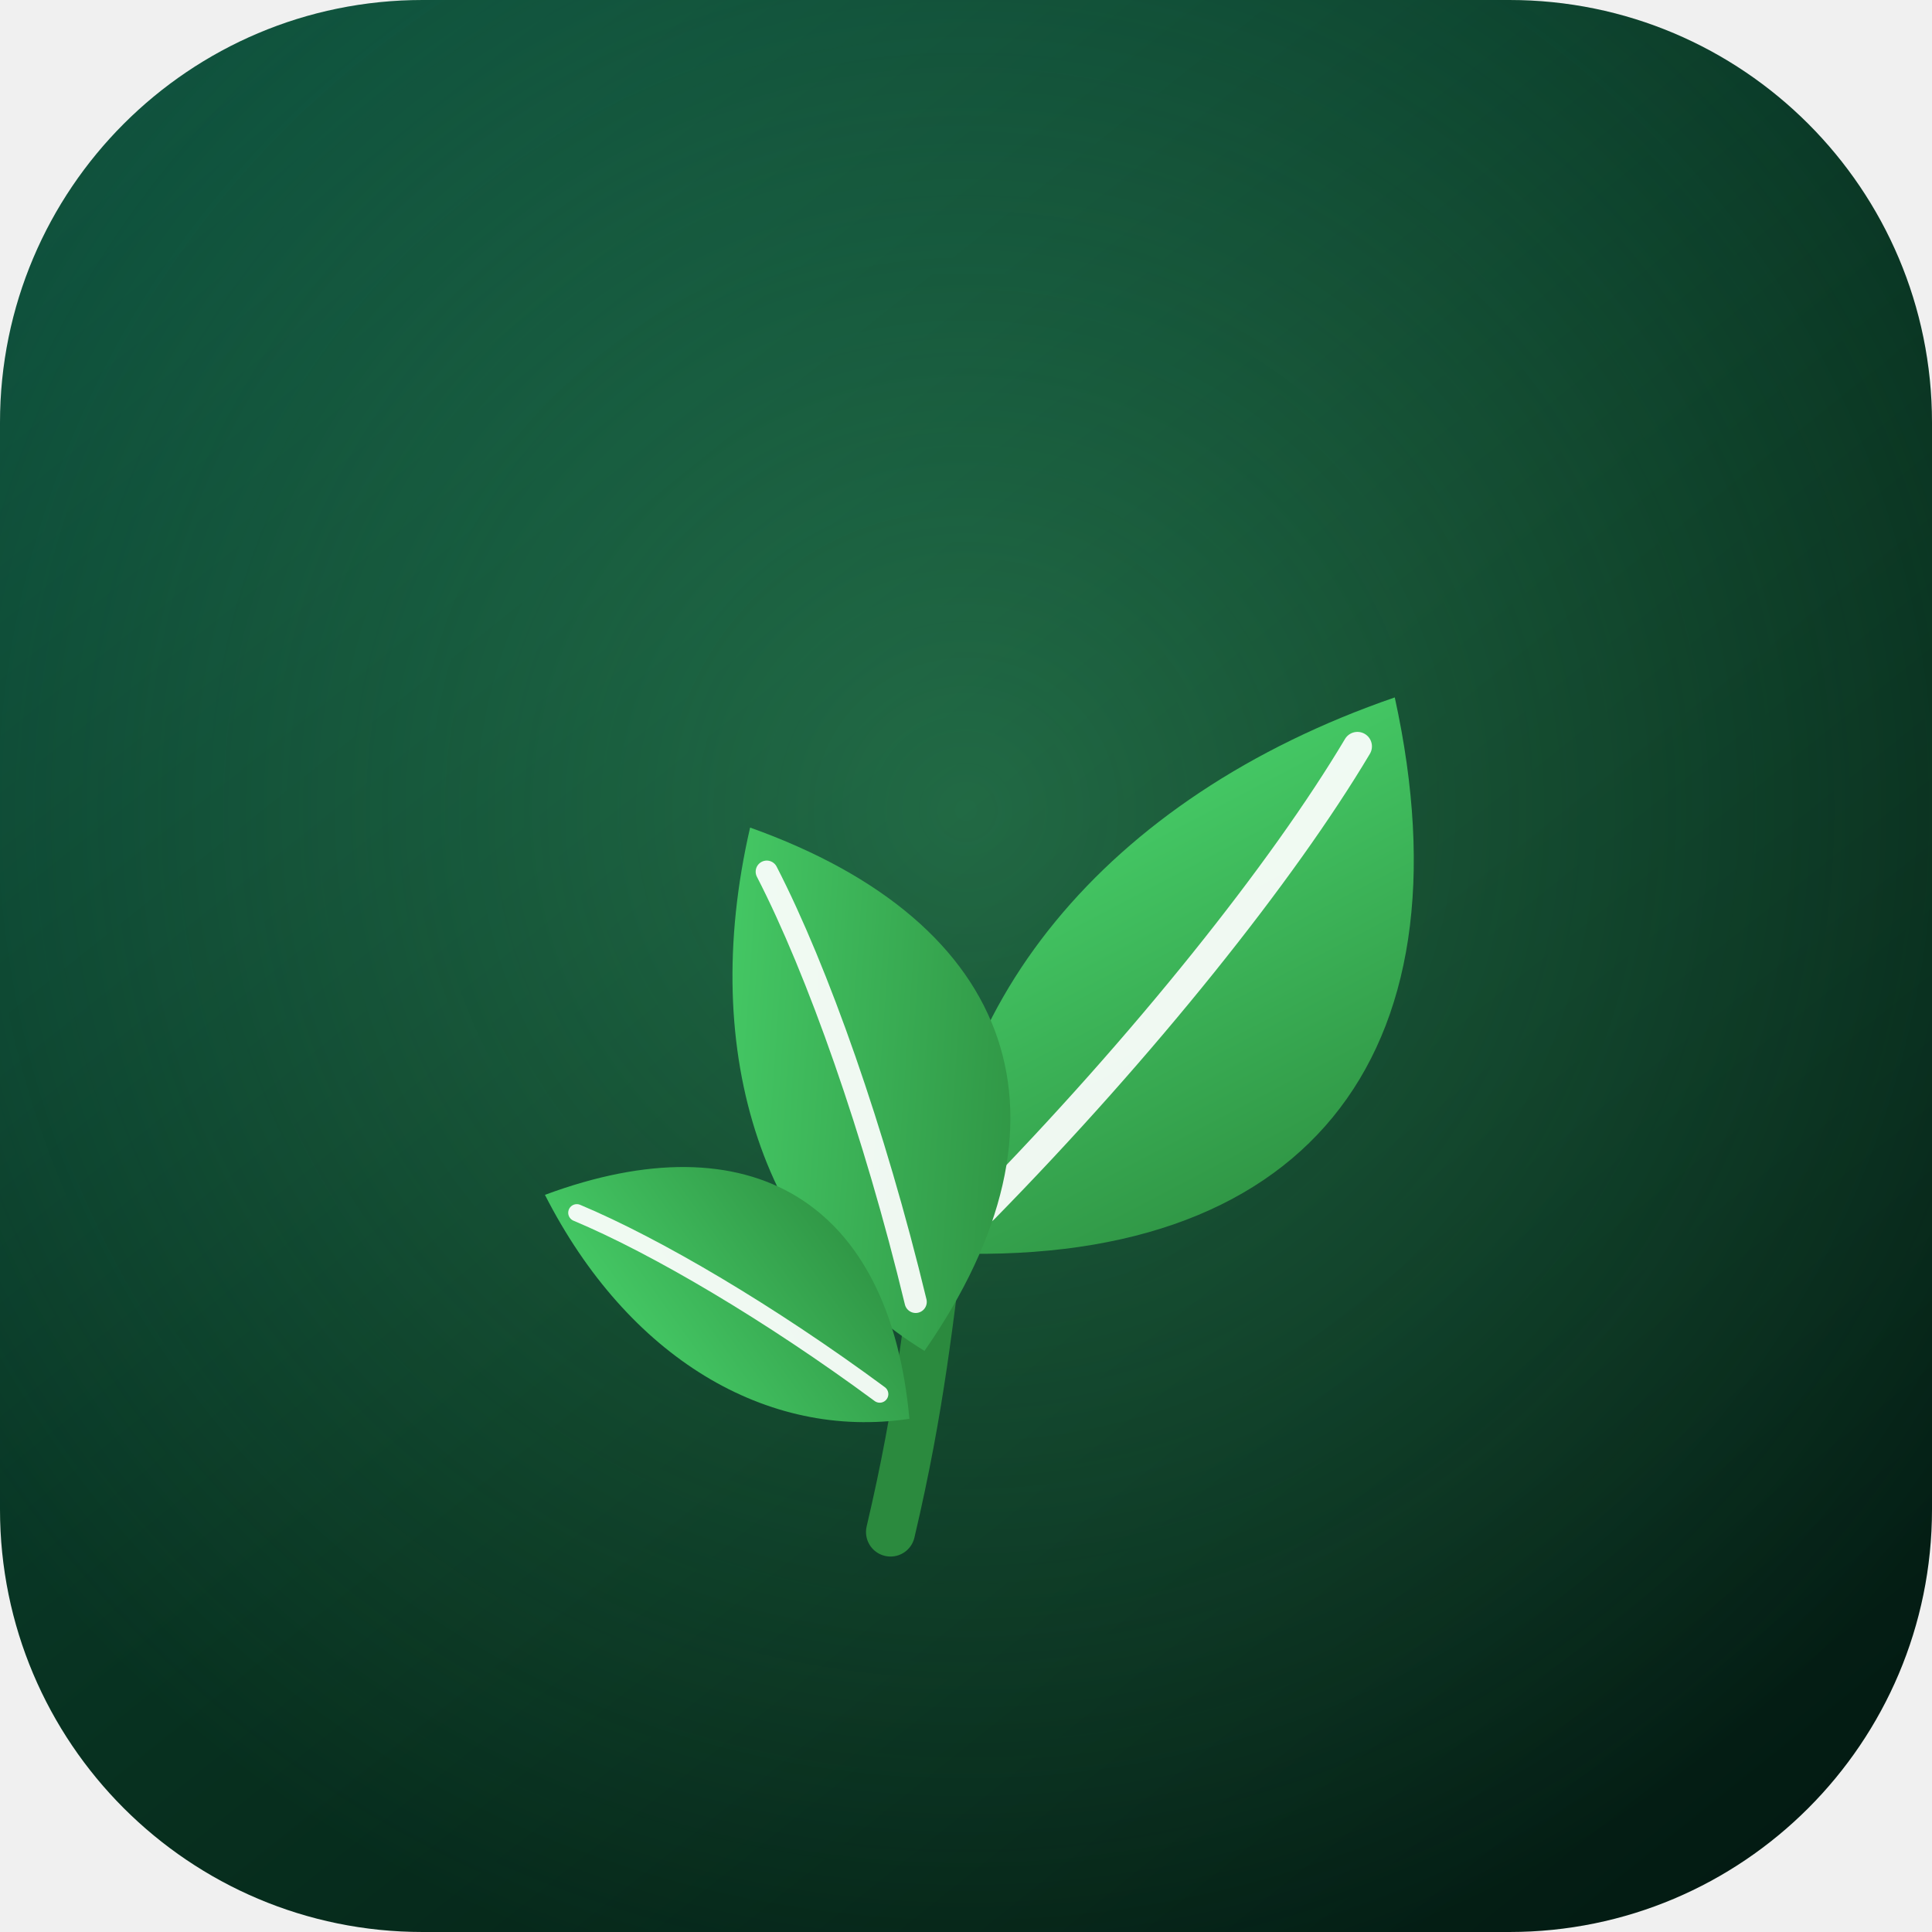
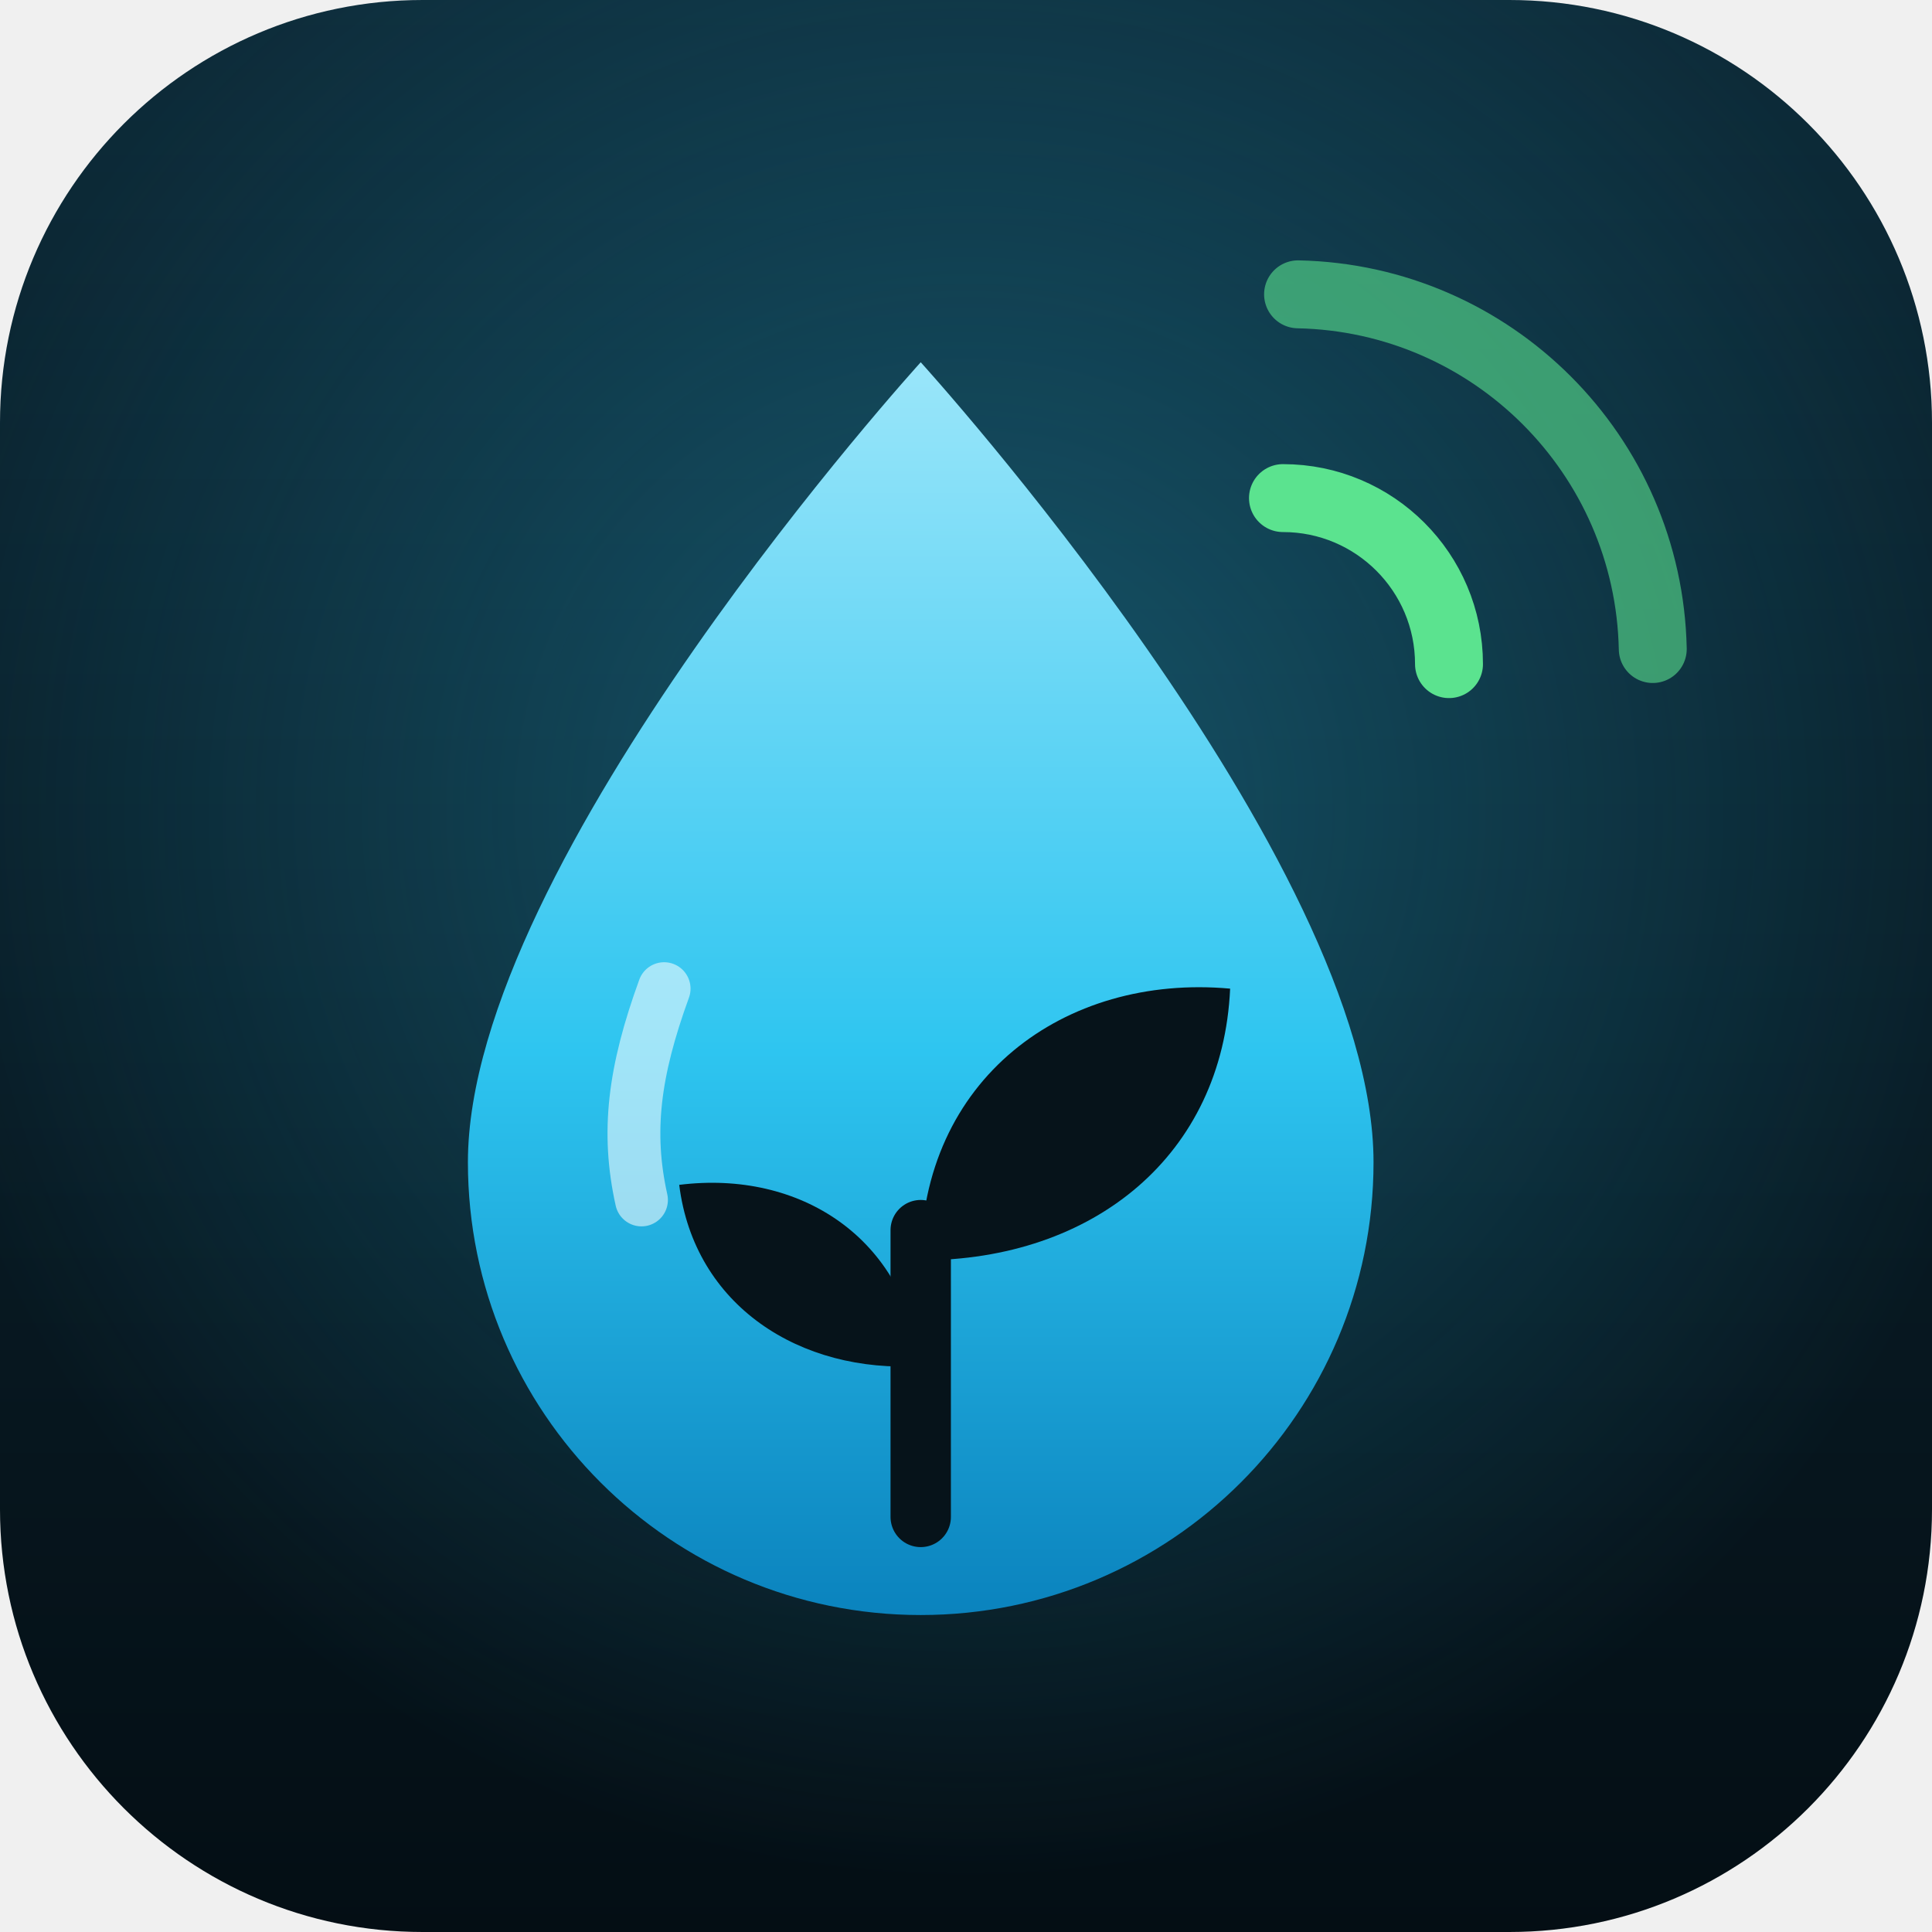
<svg xmlns="http://www.w3.org/2000/svg" viewBox="0 0 512 512">
  <defs>
-     <linearGradient id="bg" x1="0.1" y1="0" x2="0.9" y2="1">
-       <stop offset="0" stop-color="#0d4f3c" />
-       <stop offset="0.55" stop-color="#07301f" />
-       <stop offset="1" stop-color="#031a12" />
+     <linearGradient id="bg" x1="0" y1="0" x2="0" y2="1">
+       <stop offset="0" stop-color="#0d2c3a" />
+       <stop offset="1" stop-color="#040e14" />
    </linearGradient>
-     <radialGradient id="glow" cx="0.5" cy="0.42" r="0.62">
-       <stop offset="0" stop-color="#5be38f" stop-opacity="0.3" />
-       <stop offset="1" stop-color="#5be38f" stop-opacity="0" />
+     <radialGradient id="glow" cx="0.5" cy="0.42" r="0.55">
+       <stop offset="0" stop-color="#2ec5f0" stop-opacity="0.32" />
+       <stop offset="1" stop-color="#2ec5f0" stop-opacity="0" />
    </radialGradient>
-     <linearGradient id="folha" x1="0.15" y1="0" x2="0.85" y2="1">
-       <stop offset="0" stop-color="#4ad66d" />
-       <stop offset="1" stop-color="#2b8a3e" />
+     <linearGradient id="drop" x1="0" y1="0" x2="0" y2="1">
+       <stop offset="0" stop-color="#9be6fa" />
+       <stop offset="0.55" stop-color="#2ec5f0" />
+       <stop offset="1" stop-color="#0a82bd" />
    </linearGradient>
-     <g id="leaf">
-       <path d="M0 0 C 28 -12, 33 -34, 14 -58 C -4 -40, -9 -18, 0 0 Z" />
-       <path d="M2 -5 C 8 -23, 12 -41, 13 -53" stroke="#ffffff" stroke-opacity="0.92" stroke-width="2.4" fill="none" stroke-linecap="round" />
-     </g>
  </defs>
  <rect width="512" height="512" rx="112" fill="url(#bg)" />
  <rect width="512" height="512" rx="112" fill="url(#glow)" />
-   <g transform="translate(244 366)" fill="url(#folha)">
-     <path d="M6 -46 C 2 -16, 0 6, -8 40" stroke="#2b8a3e" stroke-width="13" stroke-linecap="round" fill="none" />
-     <use href="#leaf" transform="translate(4 -34) rotate(26) scale(3.2)" />
-     <use href="#leaf" transform="translate(1 -8) rotate(-32) scale(2.45)" />
-     <use href="#leaf" transform="translate(-3 10) rotate(-72) scale(1.9)" />
-   </g>
+   <path d="M244 96 C244 96 124 228 124 308 A120 120 0 0 0 364 308 C364 228 244 96 244 96 Z" fill="url(#drop)" />
+   <path d="M176 262 C168 284 166 300 170 318" fill="none" stroke="#ffffff" stroke-opacity="0.55" stroke-width="14" stroke-linecap="round" />
+   <path d="M244 402 L244 326" fill="none" stroke="#06131a" stroke-width="16" stroke-linecap="round" />
+   <path d="M244 334 C244 286 282 258 326 262 C324 306 290 334 244 334 Z" fill="#06131a" />
+   <path d="M244 362 C240 328 212 310 180 314 C184 346 212 364 244 362 Z" fill="#06131a" />
+   <path d="M340 132 A44 44 0 0 1 384 176" fill="none" stroke="#5be38f" stroke-width="18" stroke-linecap="round" />
+   <path d="M344 78 A96 96 0 0 1 438 172" fill="none" stroke="#5be38f" stroke-opacity="0.6" stroke-width="18" stroke-linecap="round" />
</svg>
